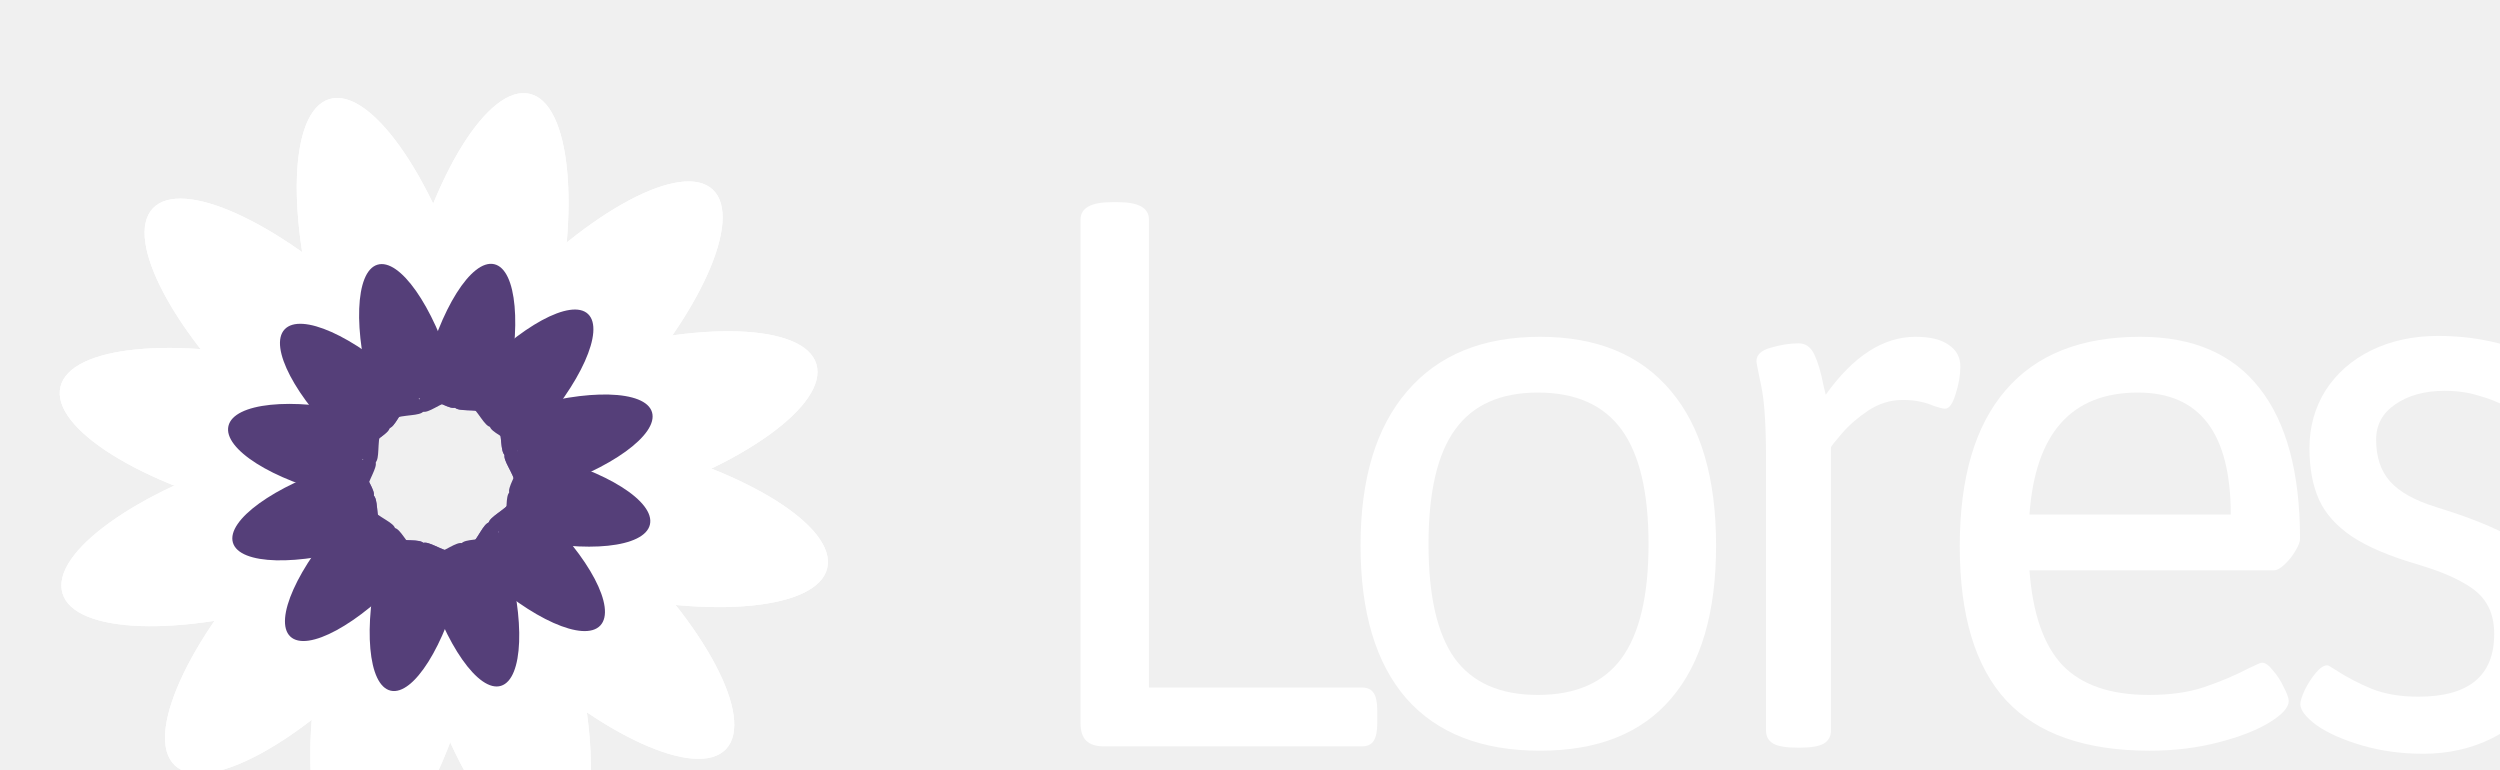
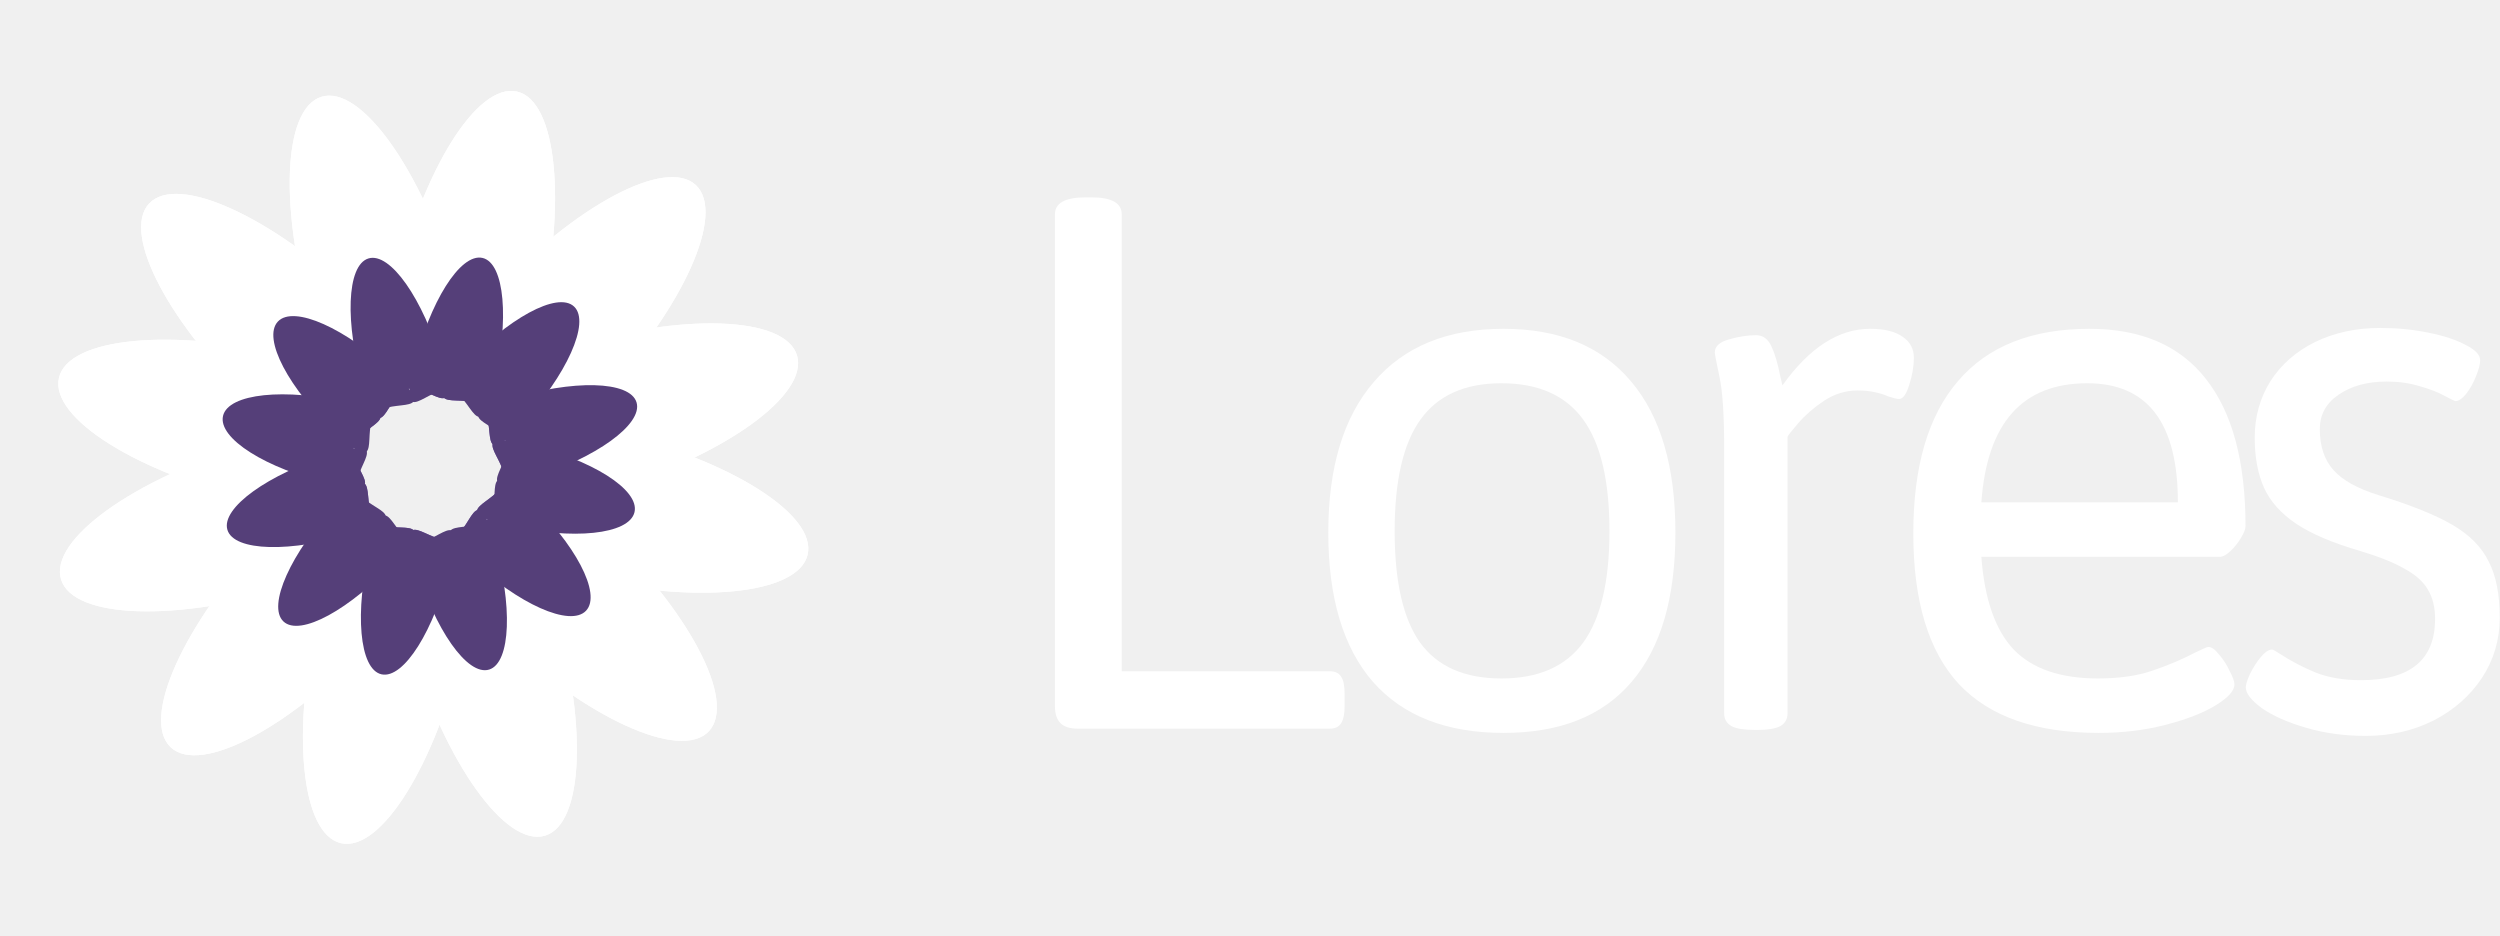
- <svg xmlns="http://www.w3.org/2000/svg" preserveAspectRatio="none" fill="none">
+ <svg xmlns="http://www.w3.org/2000/svg" width="425" height="159" viewBox="0 0 425 159" fill="none">
  <path d="M183.244 123.872C181.894 123.872 180.906 123.559 180.279 122.932C179.653 122.306 179.339 121.341 179.339 120.04V36.446C179.339 34.517 181.075 33.553 184.546 33.553H185.558C188.981 33.553 190.692 34.517 190.692 36.446V114.11H226.053C226.969 114.11 227.62 114.423 228.006 115.05C228.392 115.629 228.584 116.593 228.584 117.943V120.04C228.584 121.341 228.392 122.306 228.006 122.932C227.62 123.559 226.969 123.872 226.053 123.872H183.244Z" fill="white" />
  <path d="M255.603 124.595C245.913 124.595 238.513 121.703 233.403 115.918C228.341 110.085 225.81 101.624 225.81 90.536C225.81 79.448 228.39 70.915 233.548 64.937C238.706 58.911 246.058 55.898 255.603 55.898C265.052 55.898 272.284 58.887 277.297 64.865C282.311 70.794 284.818 79.352 284.818 90.536C284.818 101.672 282.335 110.133 277.37 115.918C272.452 121.703 265.197 124.595 255.603 124.595ZM255.242 115.339C261.509 115.339 266.137 113.315 269.126 109.265C272.115 105.167 273.609 98.852 273.609 90.319C273.609 81.738 272.115 75.398 269.126 71.301C266.137 67.203 261.509 65.154 255.242 65.154C249.023 65.154 244.443 67.203 241.502 71.301C238.562 75.35 237.091 81.69 237.091 90.319C237.091 98.9 238.538 105.216 241.43 109.265C244.371 113.315 248.975 115.339 255.242 115.339Z" fill="white" />
  <path d="M298.314 124.089C296.483 124.089 295.157 123.872 294.337 123.438C293.518 122.956 293.108 122.233 293.108 121.269V76.146C293.108 70.553 292.843 66.528 292.312 64.069C291.782 61.563 291.517 60.189 291.517 59.948C291.517 58.887 292.312 58.14 293.903 57.706C295.542 57.224 297.085 56.983 298.531 56.983C299.688 56.983 300.556 57.609 301.135 58.863C301.713 60.068 302.219 61.779 302.653 63.997L303.015 65.516C307.595 59.104 312.56 55.898 317.911 55.898C320.37 55.898 322.226 56.356 323.479 57.272C324.733 58.14 325.36 59.321 325.36 60.815C325.36 62.262 325.094 63.804 324.564 65.443C324.082 67.034 323.503 67.83 322.829 67.83C322.491 67.83 321.888 67.685 321.021 67.396C320.249 67.058 319.478 66.817 318.707 66.673C317.935 66.48 316.947 66.383 315.742 66.383C313.765 66.383 311.885 66.962 310.101 68.119C308.366 69.276 306.896 70.553 305.69 71.951C304.485 73.35 303.883 74.121 303.883 74.266V121.269C303.883 122.233 303.473 122.956 302.653 123.438C301.834 123.872 300.556 124.089 298.821 124.089H298.314Z" fill="white" />
  <path d="M356.79 124.595C346.136 124.595 338.205 121.823 332.999 116.279C327.84 110.687 325.261 102.154 325.261 90.681C325.261 79.303 327.792 70.674 332.854 64.793C337.916 58.863 345.364 55.898 355.199 55.898C363.973 55.898 370.577 58.742 375.013 64.431C379.496 70.12 381.738 78.46 381.738 89.451C381.738 89.933 381.473 90.608 380.942 91.476C380.46 92.296 379.858 93.043 379.134 93.718C378.46 94.344 377.881 94.658 377.399 94.658H336.831C337.362 101.841 339.194 107.096 342.327 110.422C345.509 113.7 350.282 115.339 356.645 115.339C360.213 115.339 363.274 114.906 365.829 114.038C368.432 113.17 370.939 112.109 373.349 110.856C373.59 110.76 373.952 110.591 374.434 110.35C374.916 110.109 375.254 109.988 375.446 109.988C375.977 109.988 376.579 110.422 377.254 111.29C377.977 112.109 378.58 113.049 379.062 114.11C379.592 115.122 379.858 115.87 379.858 116.352C379.858 117.412 378.797 118.593 376.676 119.895C374.555 121.197 371.71 122.306 368.143 123.222C364.624 124.137 360.839 124.595 356.79 124.595ZM370.24 85.402C370.24 71.903 365.106 65.154 354.837 65.154C343.797 65.154 337.795 71.903 336.831 85.402H370.24Z" fill="white" />
  <path d="M402.176 125.102C398.561 125.102 395.186 124.644 392.052 123.728C388.919 122.812 386.412 121.703 384.532 120.401C382.7 119.051 381.784 117.87 381.784 116.858C381.784 116.376 382.025 115.605 382.507 114.544C383.037 113.483 383.64 112.543 384.315 111.724C385.038 110.856 385.689 110.422 386.267 110.422C386.412 110.422 386.846 110.663 387.569 111.145C389.497 112.399 391.522 113.459 393.643 114.327C395.813 115.195 398.392 115.629 401.381 115.629C409.769 115.629 413.963 112.158 413.963 105.216C413.963 103.239 413.554 101.576 412.734 100.226C411.963 98.876 410.637 97.695 408.757 96.683C406.925 95.622 404.394 94.61 401.164 93.645C396.536 92.296 392.92 90.753 390.317 89.017C387.762 87.282 385.954 85.257 384.893 82.943C383.833 80.581 383.303 77.737 383.303 74.41C383.303 70.843 384.194 67.637 385.978 64.793C387.81 61.948 390.341 59.731 393.571 58.14C396.849 56.549 400.537 55.753 404.635 55.753C407.479 55.753 410.203 56.019 412.806 56.549C415.458 57.079 417.579 57.778 419.17 58.646C420.809 59.465 421.629 60.333 421.629 61.249C421.629 61.924 421.387 62.84 420.905 63.997C420.471 65.106 419.917 66.094 419.242 66.962C418.567 67.781 417.965 68.191 417.434 68.191C417.338 68.191 416.735 67.902 415.627 67.323C414.518 66.697 413.096 66.142 411.36 65.66C409.673 65.13 407.793 64.865 405.72 64.865C402.441 64.865 399.718 65.612 397.548 67.107C395.427 68.553 394.366 70.505 394.366 72.964C394.366 75.856 395.138 78.171 396.68 79.906C398.223 81.641 400.778 83.064 404.346 84.172C409.841 85.86 414.036 87.547 416.928 89.234C419.821 90.922 421.87 92.995 423.075 95.453C424.328 97.864 424.955 101.046 424.955 104.999C424.955 108.759 423.943 112.182 421.918 115.267C419.893 118.304 417.145 120.715 413.674 122.498C410.203 124.234 406.37 125.102 402.176 125.102Z" fill="white" />
  <path d="M86.397 89.31C75.432 86.744 84.72 85.664 85.61 81.859C86.501 78.054 78.658 72.965 89.623 75.531C100.589 78.096 108.757 83.261 107.866 87.066C106.975 90.871 97.363 91.875 86.397 89.31Z" fill="#8265B2" />
  <path d="M59.383 68.456C70.349 71.021 61.061 72.102 60.171 75.907C59.28 79.712 67.123 84.8 56.158 82.234C45.192 79.669 37.024 74.505 37.915 70.7C38.806 66.895 48.418 65.89 59.383 68.456Z" fill="#8265B2" />
  <path d="M70.664 96.063C67.445 85.107 72.943 92.737 76.624 91.591C80.304 90.445 80.774 80.959 83.992 91.915C87.21 102.87 86.836 112.68 83.155 113.826C79.475 114.972 73.882 107.019 70.664 96.063Z" fill="#8265B2" />
  <path d="M75.117 61.702C78.335 72.658 72.838 65.029 69.157 66.174C65.477 67.32 65.007 76.806 61.789 65.851C58.571 54.895 58.945 45.085 62.626 43.939C66.306 42.794 71.899 50.746 75.117 61.702Z" fill="#8265B2" />
  <path d="M57.157 85.636C64.904 77.246 61.114 85.956 63.904 88.615C66.694 91.274 75.007 86.876 67.259 95.266C59.512 103.657 50.97 108.302 48.18 105.643C45.39 102.984 49.409 94.026 57.157 85.636Z" fill="#8265B2" />
  <path d="M88.624 72.129C80.877 80.519 84.667 71.81 81.877 69.15C79.088 66.491 70.774 70.889 78.522 62.499C86.269 54.109 94.811 49.463 97.601 52.122C100.391 54.782 96.372 63.739 88.624 72.129Z" fill="#8265B2" />
  <path d="M69.784 110.063C63.828 90.372 73.893 104.116 80.57 102.097C87.247 100.077 88.008 83.058 93.963 102.75C99.918 122.441 99.333 140.042 92.656 142.061C85.979 144.081 75.739 129.755 69.784 110.063Z" fill="white" />
  <path d="M77.541 48.447C83.496 68.139 73.431 54.394 66.754 56.414C60.078 58.433 59.316 75.452 53.361 55.761C47.406 36.069 47.991 18.469 54.668 16.449C61.345 14.43 71.586 28.756 77.541 48.447Z" fill="white" />
  <path d="M45.137 91.219C59.134 76.24 52.331 91.832 57.427 96.631C62.522 101.431 77.586 93.621 63.589 108.6C49.593 123.58 34.115 131.833 29.02 127.033C23.925 122.234 31.14 106.199 45.137 91.219Z" fill="white" />
  <path d="M102.187 67.291C88.191 82.271 94.993 66.679 89.898 61.879C84.802 57.08 69.739 64.89 83.735 49.91C97.732 34.93 113.209 26.677 118.304 31.477C123.4 36.277 116.184 52.311 102.187 67.291Z" fill="white" />
  <path d="M49.016 60.411C68.968 65.123 52.1 66.971 50.519 73.79C48.937 80.609 63.24 89.817 43.288 85.106C23.337 80.394 8.444 71.046 10.026 64.227C11.608 57.408 29.064 55.7 49.016 60.411Z" fill="white" />
  <path d="M98.309 98.099C78.357 93.387 95.224 91.54 96.806 84.721C98.387 77.901 84.084 68.693 104.036 73.405C123.988 78.116 138.88 87.464 137.298 94.283C135.717 101.102 118.261 102.811 98.309 98.099Z" fill="white" />
  <path d="M69.784 110.063C63.828 90.372 73.893 104.116 80.57 102.097C87.247 100.077 88.008 83.058 93.963 102.75C99.918 122.441 99.333 140.042 92.656 142.061C85.979 144.081 75.739 129.755 69.784 110.063Z" fill="white" />
  <path d="M77.541 48.447C83.496 68.139 73.431 54.394 66.754 56.414C60.078 58.433 59.316 75.452 53.361 55.761C47.406 36.069 47.991 18.469 54.668 16.449C61.345 14.43 71.586 28.756 77.541 48.447Z" fill="white" />
  <path d="M45.137 91.219C59.134 76.24 52.331 91.832 57.427 96.631C62.522 101.431 77.586 93.621 63.589 108.6C49.593 123.58 34.115 131.833 29.02 127.033C23.925 122.234 31.14 106.199 45.137 91.219Z" fill="white" />
  <path d="M102.187 67.291C88.191 82.271 94.993 66.679 89.898 61.879C84.802 57.08 69.739 64.89 83.735 49.91C97.732 34.93 113.209 26.677 118.304 31.477C123.4 36.277 116.184 52.311 102.187 67.291Z" fill="white" />
  <path d="M49.016 60.411C68.968 65.123 52.1 66.971 50.519 73.79C48.937 80.609 63.24 89.817 43.288 85.106C23.337 80.394 8.444 71.046 10.026 64.227C11.608 57.408 29.064 55.7 49.016 60.411Z" fill="white" />
  <path d="M98.309 98.099C78.357 93.387 95.224 91.54 96.806 84.721C98.387 77.901 84.084 68.693 104.036 73.405C123.988 78.116 138.88 87.464 137.298 94.283C135.717 101.102 118.261 102.811 98.309 98.099Z" fill="white" />
  <path d="M54.157 104.186C58.855 84.157 60.691 101.093 67.482 102.686C74.274 104.279 83.449 89.925 78.751 109.954C74.053 129.982 64.74 144.928 57.948 143.335C51.157 141.742 49.459 124.215 54.157 104.186Z" fill="white" />
  <path d="M91.706 54.721C87.008 74.75 85.172 57.814 78.381 56.221C71.589 54.628 62.414 68.982 67.112 48.953C71.81 28.925 81.124 13.979 87.915 15.572C94.707 17.165 96.404 34.692 91.706 54.721Z" fill="white" />
  <path d="M42.248 75.538C61.862 69.573 48.17 79.668 50.18 86.373C52.19 93.078 69.14 93.854 49.526 99.82C29.912 105.785 12.382 105.185 10.372 98.48C8.363 91.775 22.634 81.503 42.248 75.538Z" fill="white" />
  <path d="M103.615 83.369C84.001 89.335 97.693 79.239 95.683 72.534C93.673 65.829 76.723 65.053 96.337 59.087C115.951 53.122 133.481 53.721 135.491 60.427C137.501 67.132 123.229 77.404 103.615 83.369Z" fill="white" />
  <path d="M61.022 50.806C75.939 64.869 60.411 58.028 55.629 63.141C50.847 68.253 58.623 83.383 43.706 69.32C28.79 55.256 20.574 39.711 25.356 34.599C30.137 29.486 46.106 36.742 61.022 50.806Z" fill="white" />
  <path d="M84.841 108.101C69.924 94.038 85.452 100.879 90.234 95.766C95.016 90.654 87.24 75.524 102.157 89.587C117.073 103.651 125.289 119.196 120.507 124.308C115.726 129.421 99.757 122.165 84.841 108.101Z" fill="white" />
  <path d="M54.157 104.186C58.855 84.157 60.691 101.093 67.482 102.686C74.274 104.279 83.449 89.925 78.751 109.954C74.053 129.982 64.74 144.928 57.948 143.335C51.157 141.742 49.459 124.215 54.157 104.186Z" fill="white" />
  <path d="M91.706 54.721C87.008 74.75 85.172 57.814 78.381 56.221C71.589 54.628 62.414 68.982 67.112 48.953C71.81 28.925 81.124 13.979 87.915 15.572C94.707 17.165 96.404 34.692 91.706 54.721Z" fill="white" />
  <path d="M42.248 75.538C61.862 69.573 48.17 79.668 50.18 86.373C52.19 93.078 69.14 93.854 49.526 99.82C29.912 105.785 12.382 105.185 10.372 98.48C8.363 91.775 22.634 81.503 42.248 75.538Z" fill="white" />
  <path d="M103.615 83.369C84.001 89.335 97.693 79.239 95.683 72.534C93.673 65.829 76.723 65.053 96.337 59.087C115.951 53.122 133.481 53.721 135.491 60.427C137.501 67.132 123.229 77.404 103.615 83.369Z" fill="white" />
  <path d="M61.022 50.806C75.939 64.869 60.411 58.028 55.629 63.141C50.847 68.253 58.623 83.383 43.706 69.32C28.79 55.256 20.574 39.711 25.356 34.599C30.137 29.486 46.106 36.742 61.022 50.806Z" fill="white" />
  <path d="M84.841 108.101C69.924 94.038 85.452 100.879 90.234 95.766C95.016 90.654 87.24 75.524 102.157 89.587C117.073 103.651 125.289 119.196 120.507 124.308C115.726 129.421 99.757 122.165 84.841 108.101Z" fill="white" />
  <path d="M86.397 89.31C75.432 86.744 84.72 85.664 85.61 81.859C86.501 78.054 78.658 72.965 89.623 75.531C100.589 78.096 108.757 83.261 107.866 87.066C106.975 90.871 97.363 91.875 86.397 89.31Z" fill="#553F79" />
  <path d="M59.383 68.456C70.349 71.021 61.061 72.102 60.171 75.907C59.28 79.712 67.123 84.8 56.158 82.234C45.192 79.669 37.024 74.505 37.915 70.7C38.806 66.895 48.418 65.89 59.383 68.456Z" fill="#553F79" />
  <path d="M70.664 96.063C67.445 85.107 72.943 92.737 76.624 91.591C80.304 90.445 80.774 80.959 83.992 91.915C87.21 102.87 86.836 112.68 83.155 113.826C79.475 114.972 73.882 107.019 70.664 96.063Z" fill="#553F79" />
  <path d="M75.117 61.702C78.335 72.658 72.838 65.029 69.157 66.174C65.477 67.32 65.007 76.806 61.789 65.851C58.571 54.895 58.945 45.085 62.626 43.939C66.306 42.794 71.899 50.746 75.117 61.702Z" fill="#553F79" />
  <path d="M57.157 85.636C64.904 77.246 61.114 85.956 63.904 88.615C66.694 91.274 75.007 86.876 67.259 95.266C59.512 103.657 50.97 108.302 48.18 105.643C45.39 102.984 49.409 94.026 57.157 85.636Z" fill="#553F79" />
  <path d="M88.624 72.129C80.877 80.519 84.667 71.81 81.877 69.15C79.088 66.491 70.774 70.889 78.522 62.499C86.269 54.109 94.811 49.463 97.601 52.122C100.391 54.782 96.372 63.739 88.624 72.129Z" fill="#553F79" />
  <path d="M79.92 95.024C71.706 87.319 80.29 91.027 82.963 88.177C85.637 85.328 81.389 76.999 89.603 84.704C97.817 92.409 102.308 100.965 99.634 103.815C96.96 106.664 88.133 102.729 79.92 95.024Z" fill="#553F79" />
  <path d="M66.952 63.457C75.166 71.162 66.582 67.453 63.908 70.303C61.234 73.153 65.483 81.481 57.269 73.777C49.055 66.072 44.564 57.516 47.238 54.666C49.912 51.816 58.738 55.752 66.952 63.457Z" fill="#553F79" />
  <path d="M62.917 93.006C65.608 81.909 66.554 91.264 70.315 92.112C74.075 92.961 79.225 84.98 76.534 96.077C73.843 107.174 68.614 115.483 64.854 114.634C61.093 113.786 60.227 104.103 62.917 93.006Z" fill="#553F79" />
  <path d="M83.954 65.475C81.264 76.572 80.317 67.216 76.557 66.368C72.797 65.52 67.647 73.501 70.337 62.404C73.028 51.306 78.258 42.998 82.018 43.846C85.778 44.694 86.645 54.378 83.954 65.475Z" fill="#553F79" />
  <path d="M56.433 77.222C67.338 73.83 59.701 79.477 60.787 83.175C61.873 86.873 71.272 87.221 60.367 90.614C49.462 94.006 39.742 93.758 38.656 90.06C37.569 86.362 45.529 80.614 56.433 77.222Z" fill="#553F79" />
  <path d="M90.438 81.259C79.534 84.651 87.171 79.003 86.085 75.305C84.998 71.607 75.6 71.259 86.504 67.867C97.409 64.475 107.13 64.722 108.216 68.421C109.302 72.118 101.343 77.866 90.438 81.259Z" fill="#553F79" />
</svg>
